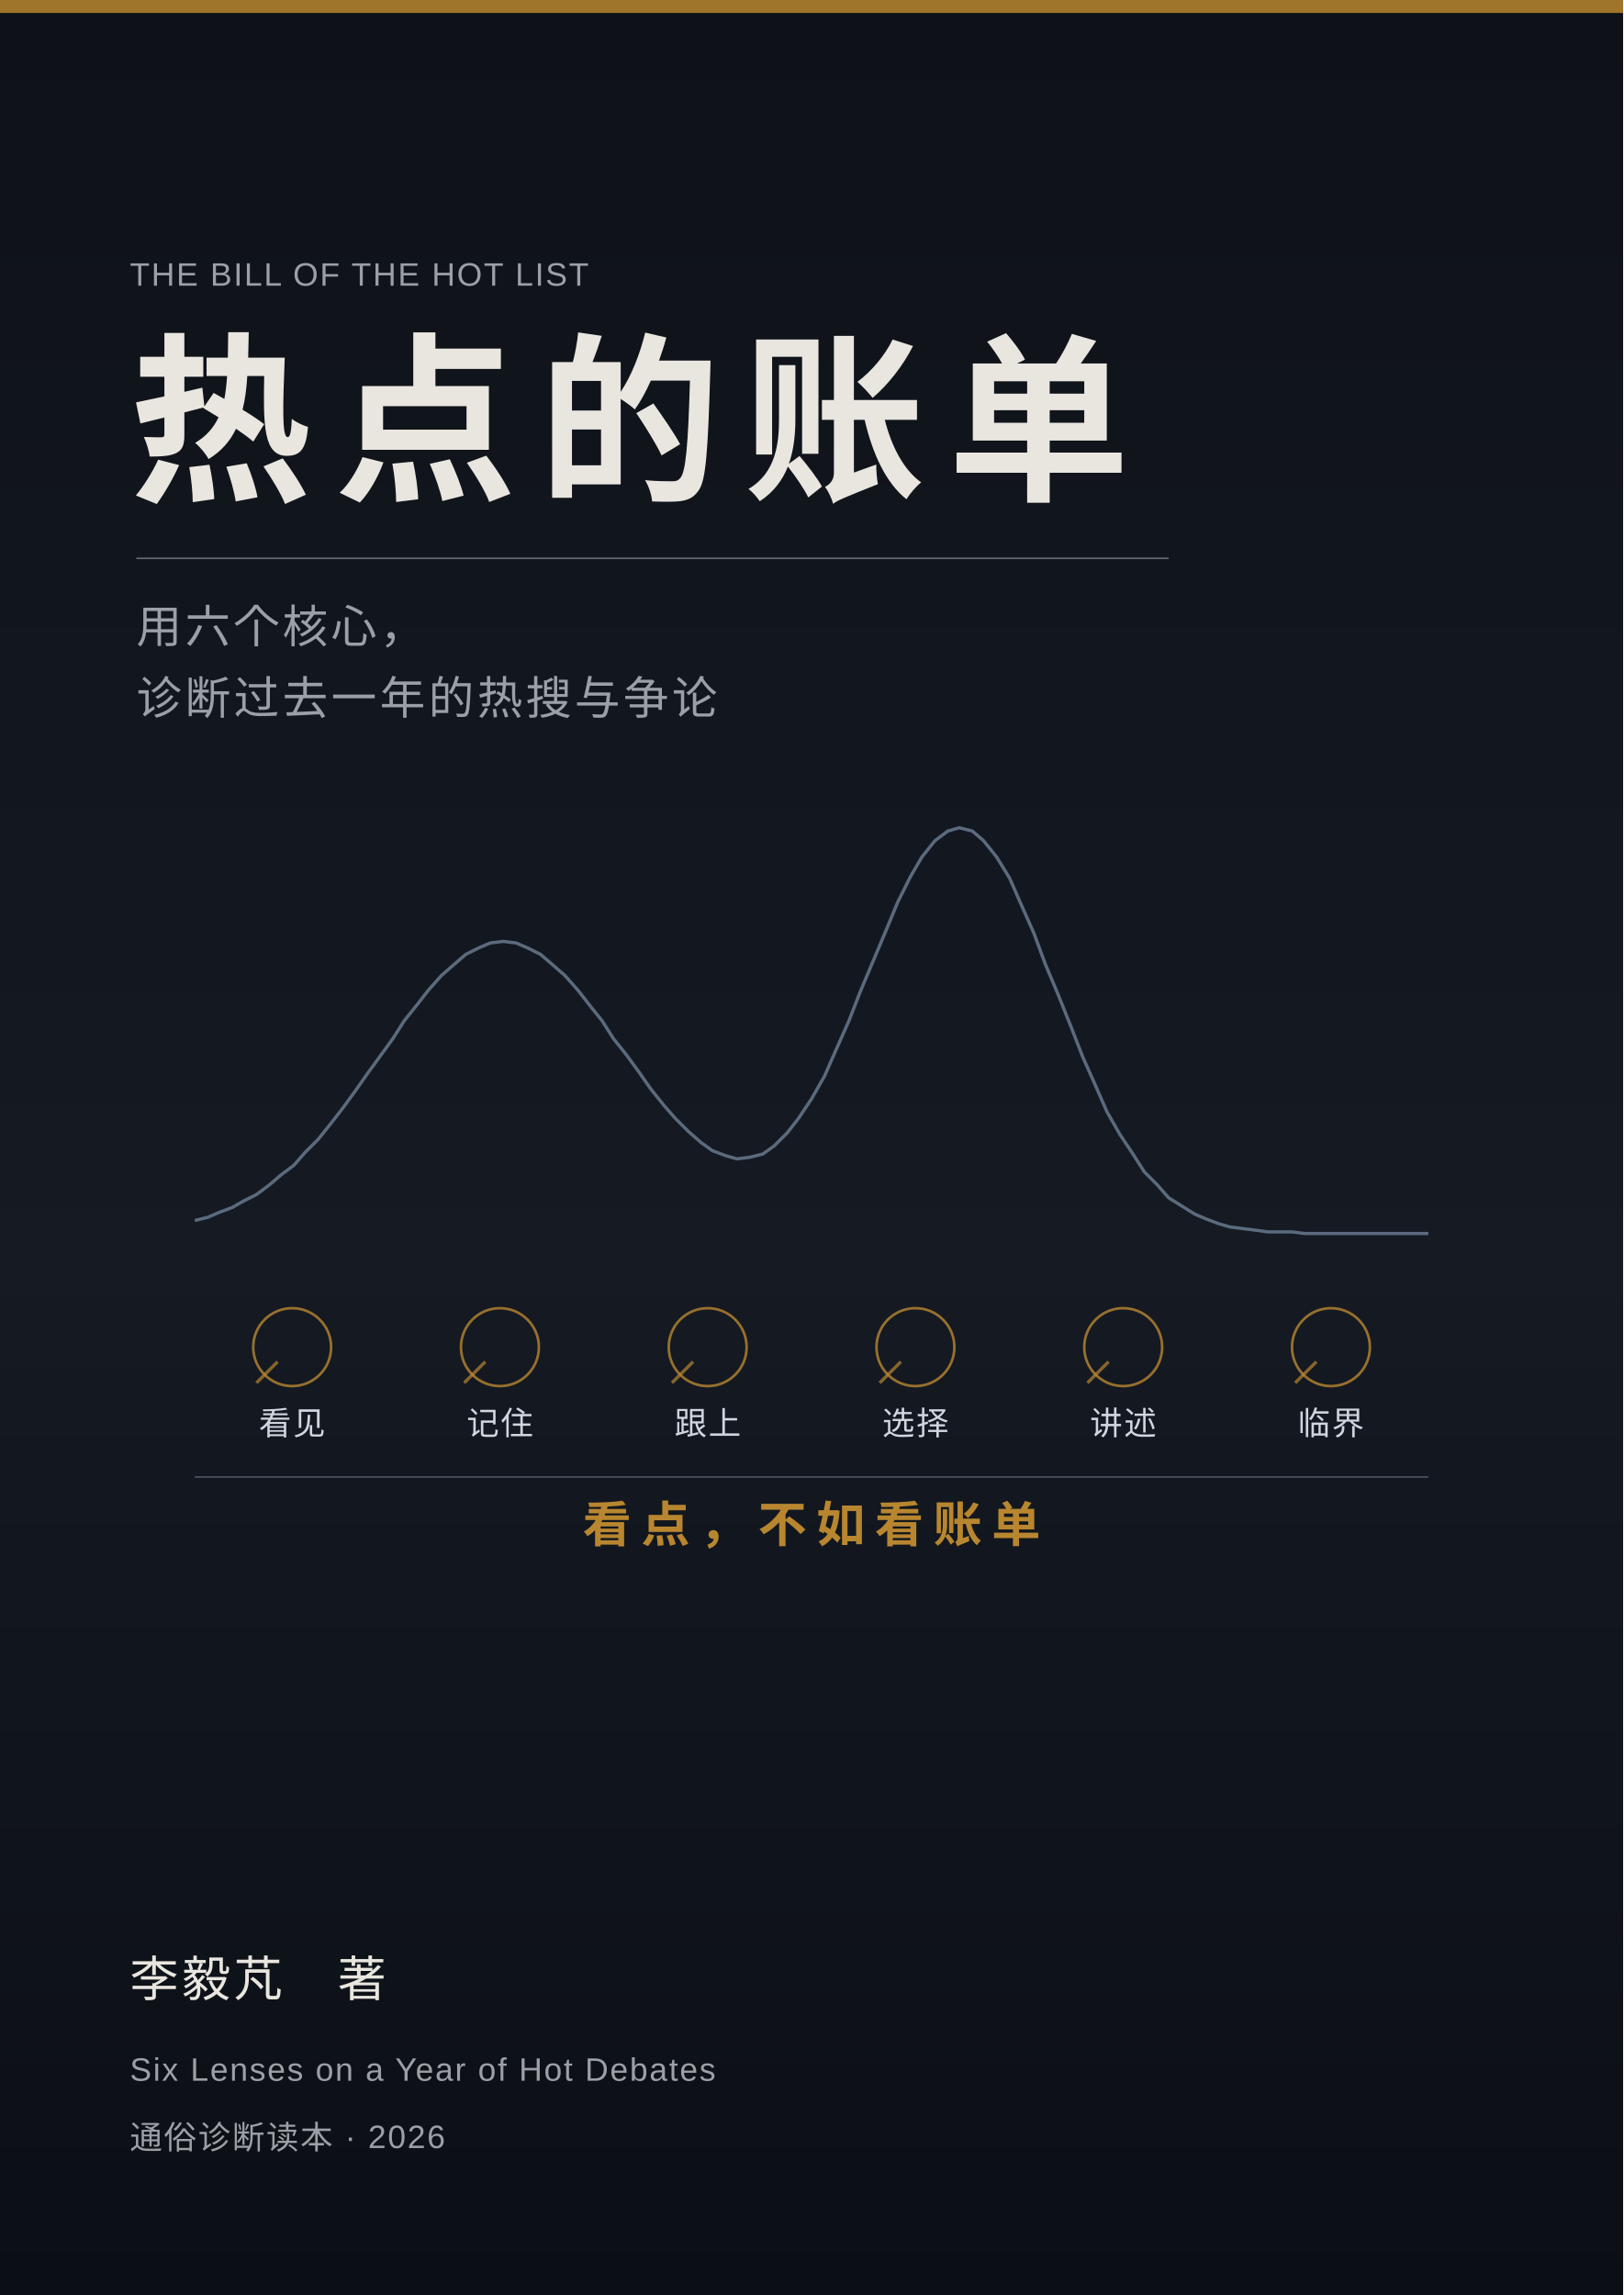
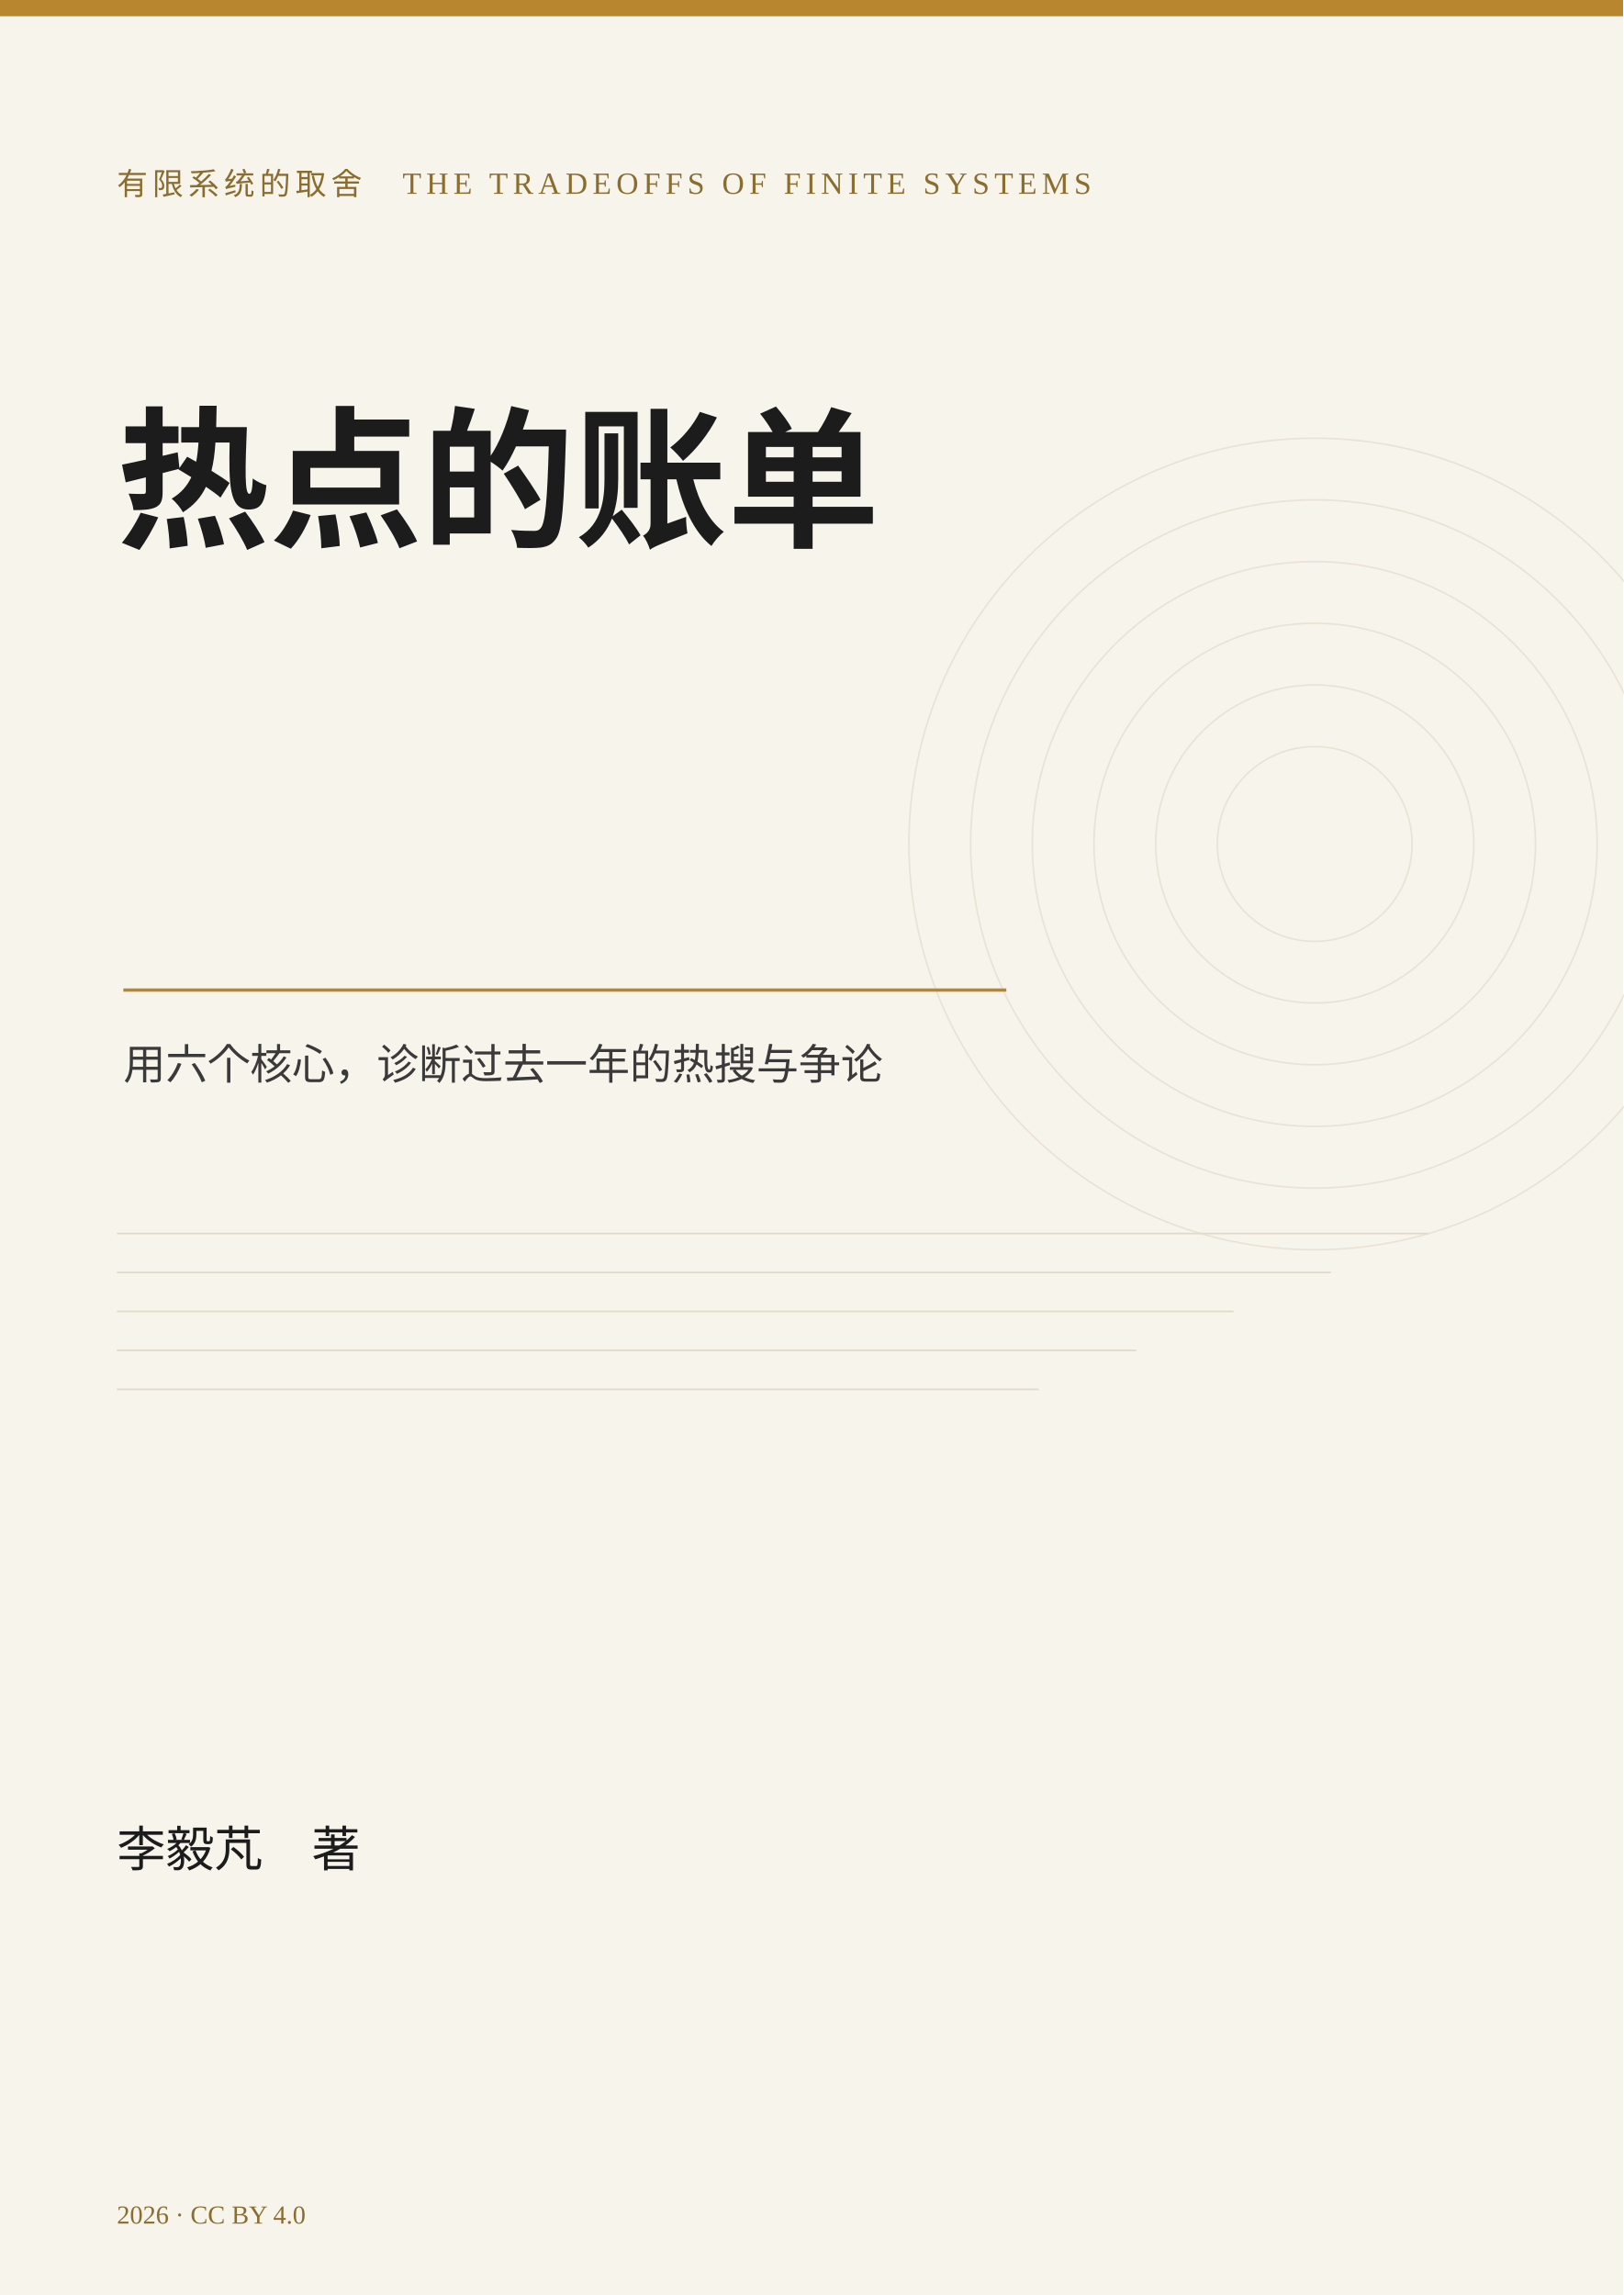
<svg xmlns="http://www.w3.org/2000/svg" viewBox="0 0 1000 1414" width="1000" height="1414">
-   <defs>
-     <linearGradient id="bg" x1="0" y1="0" x2="0" y2="1">
-       <stop offset="0" stop-color="#0e1117" />
-       <stop offset="0.55" stop-color="#151a23" />
-       <stop offset="1" stop-color="#0b0e14" />
-     </linearGradient>
-   </defs>
-   <rect x="0" y="0" width="1000" height="1414" fill="url(#bg)" />
-   <rect x="0" y="0" width="1000" height="8" fill="#b8862f" opacity="0.85" />
-   <polyline points="120,752 128,750 135,747 143,744 150,740 158,736 166,730 173,724 181,718 188,710 196,702 204,692 211,683 219,672 226,662 234,651 242,640 249,629 257,619 264,610 272,601 280,594 287,588 295,584 302,581 310,580 318,581 325,584 333,588 340,594 348,601 356,610 363,619 371,629 378,640 386,650 394,661 401,671 409,681 416,689 424,697 432,704 439,709 447,712 454,714 462,713 470,711 477,706 485,698 492,689 500,677 508,663 515,647 523,629 530,611 538,592 546,573 553,556 561,540 568,528 576,518 584,512 591,510 599,512 606,518 614,528 622,541 629,557 637,575 644,594 652,613 660,633 667,651 675,669 682,685 690,699 698,711 705,722 713,730 720,738 728,743 736,748 743,751 751,754 758,756 766,757 774,758 781,759 789,759 796,759 804,760 812,760 819,760 827,760 834,760 842,760 850,760 857,760 865,760 872,760 880,760" fill="none" stroke="#5b6b7d" stroke-width="2" />
-   <circle cx="180" cy="830" r="24" fill="none" stroke="#b8862f" stroke-width="1.6" opacity="0.8" />
-   <line x1="171" y1="839" x2="158" y2="852" stroke="#b8862f" stroke-width="2" opacity="0.7" />
-   <text x="180" y="884" text-anchor="middle" class="sm">看见</text>
-   <circle cx="308" cy="830" r="24" fill="none" stroke="#b8862f" stroke-width="1.6" opacity="0.8" />
-   <line x1="299" y1="839" x2="286" y2="852" stroke="#b8862f" stroke-width="2" opacity="0.7" />
-   <text x="308" y="884" text-anchor="middle" class="sm">记住</text>
-   <circle cx="436" cy="830" r="24" fill="none" stroke="#b8862f" stroke-width="1.6" opacity="0.8" />
-   <line x1="427" y1="839" x2="414" y2="852" stroke="#b8862f" stroke-width="2" opacity="0.7" />
-   <text x="436" y="884" text-anchor="middle" class="sm">跟上</text>
-   <circle cx="564" cy="830" r="24" fill="none" stroke="#b8862f" stroke-width="1.6" opacity="0.8" />
-   <line x1="555" y1="839" x2="542" y2="852" stroke="#b8862f" stroke-width="2" opacity="0.7" />
-   <text x="564" y="884" text-anchor="middle" class="sm">选择</text>
-   <circle cx="692" cy="830" r="24" fill="none" stroke="#b8862f" stroke-width="1.6" opacity="0.8" />
-   <line x1="683" y1="839" x2="670" y2="852" stroke="#b8862f" stroke-width="2" opacity="0.7" />
-   <text x="692" y="884" text-anchor="middle" class="sm">讲述</text>
-   <circle cx="820" cy="830" r="24" fill="none" stroke="#b8862f" stroke-width="1.6" opacity="0.8" />
-   <line x1="811" y1="839" x2="798" y2="852" stroke="#b8862f" stroke-width="2" opacity="0.7" />
-   <text x="820" y="884" text-anchor="middle" class="sm">临界</text>
-   <line x1="120" y1="910" x2="880" y2="910" stroke="#7d8a99" stroke-width="1" opacity="0.5" />
-   <text x="500" y="950" text-anchor="middle" class="mid">看点，不如看账单</text>
-   <style>
- text{font-family:'Microsoft YaHei','SimHei',Arial,sans-serif;}
- .ttl{font-size:112px;font-weight:700;letter-spacing:14px;fill:#e8e6df;}
- .sub{font-size:28px;fill:#9aa0a6;letter-spacing:2px;}
- .eng{font-size:20px;fill:#9aa0a6;letter-spacing:1px;}
- .au{font-size:30px;fill:#e8e6df;letter-spacing:2px;}
- .rule{stroke:#9aa0a6;stroke-width:1;opacity:0.6;}
- .mid{font-size:30px;fill:#b8862f;letter-spacing:6px;font-weight:700;}
- .sm{font-size:20px;fill:#cfd6de;letter-spacing:1px;}
- </style>
-   <text x="80" y="176" class="eng">THE BILL OF THE HOT LIST</text>
-   <text x="80" y="300" class="ttl">热点的账单</text>
-   <line x1="84" y1="344" x2="720" y2="344" class="rule" />
-   <text x="84" y="396" class="sub">用六个核心，</text>
-   <text x="84" y="440" class="sub">诊断过去一年的热搜与争论</text>
-   <text x="80" y="1230" class="au">李毅芃　著</text>
-   <text x="80" y="1282" class="eng">Six Lenses on a Year of Hot Debates</text>
-   <text x="80" y="1324" class="eng">通俗诊断读本 · 2026</text>
+   <rect width="1000" height="1414" fill="#f7f4ec" />
+   <rect x="0" y="0" width="1000" height="10" fill="#b8862f" />
+   <circle cx="810" cy="520" r="60" fill="none" stroke="#d8cfbc" stroke-width="1" opacity="0.45" />
+   <circle cx="810" cy="520" r="98" fill="none" stroke="#d8cfbc" stroke-width="1" opacity="0.45" />
+   <circle cx="810" cy="520" r="136" fill="none" stroke="#d8cfbc" stroke-width="1" opacity="0.45" />
+   <circle cx="810" cy="520" r="174" fill="none" stroke="#d8cfbc" stroke-width="1" opacity="0.45" />
+   <circle cx="810" cy="520" r="212" fill="none" stroke="#d8cfbc" stroke-width="1" opacity="0.45" />
+   <circle cx="810" cy="520" r="250" fill="none" stroke="#d8cfbc" stroke-width="1" opacity="0.45" />
+   <line x1="72" y1="760" x2="880" y2="760" stroke="#e2dac9" stroke-width="1" />
+   <line x1="72" y1="784" x2="820" y2="784" stroke="#e2dac9" stroke-width="1" />
+   <line x1="72" y1="808" x2="760" y2="808" stroke="#e2dac9" stroke-width="1" />
+   <line x1="72" y1="832" x2="700" y2="832" stroke="#e2dac9" stroke-width="1" />
+   <line x1="72" y1="856" x2="640" y2="856" stroke="#e2dac9" stroke-width="1" />
+   <style>text{font-family:"Times New Roman","SimSun",serif}</style>
+   <text x="72" y="120" font-size="19" fill="#8a6d2f" letter-spacing="3">有限系统的取舍　THE TRADEOFFS OF FINITE SYSTEMS</text>
+   <text x="72" y="330" font-size="94" font-weight="700" fill="#1c1c1c">热点的账单</text>
+   <line x1="76" y1="610" x2="620" y2="610" stroke="#b8862f" stroke-width="2" />
+   <text x="76" y="665" font-size="26" fill="#3a3a3a">用六个核心，诊断过去一年的热搜与争论</text>
+   <text x="72" y="1150" font-size="30" fill="#1c1c1c">李毅芃　著</text>
+   <text x="72" y="1370" font-size="16" fill="#8a6d2f">2026 · CC BY 4.0</text>
</svg>
